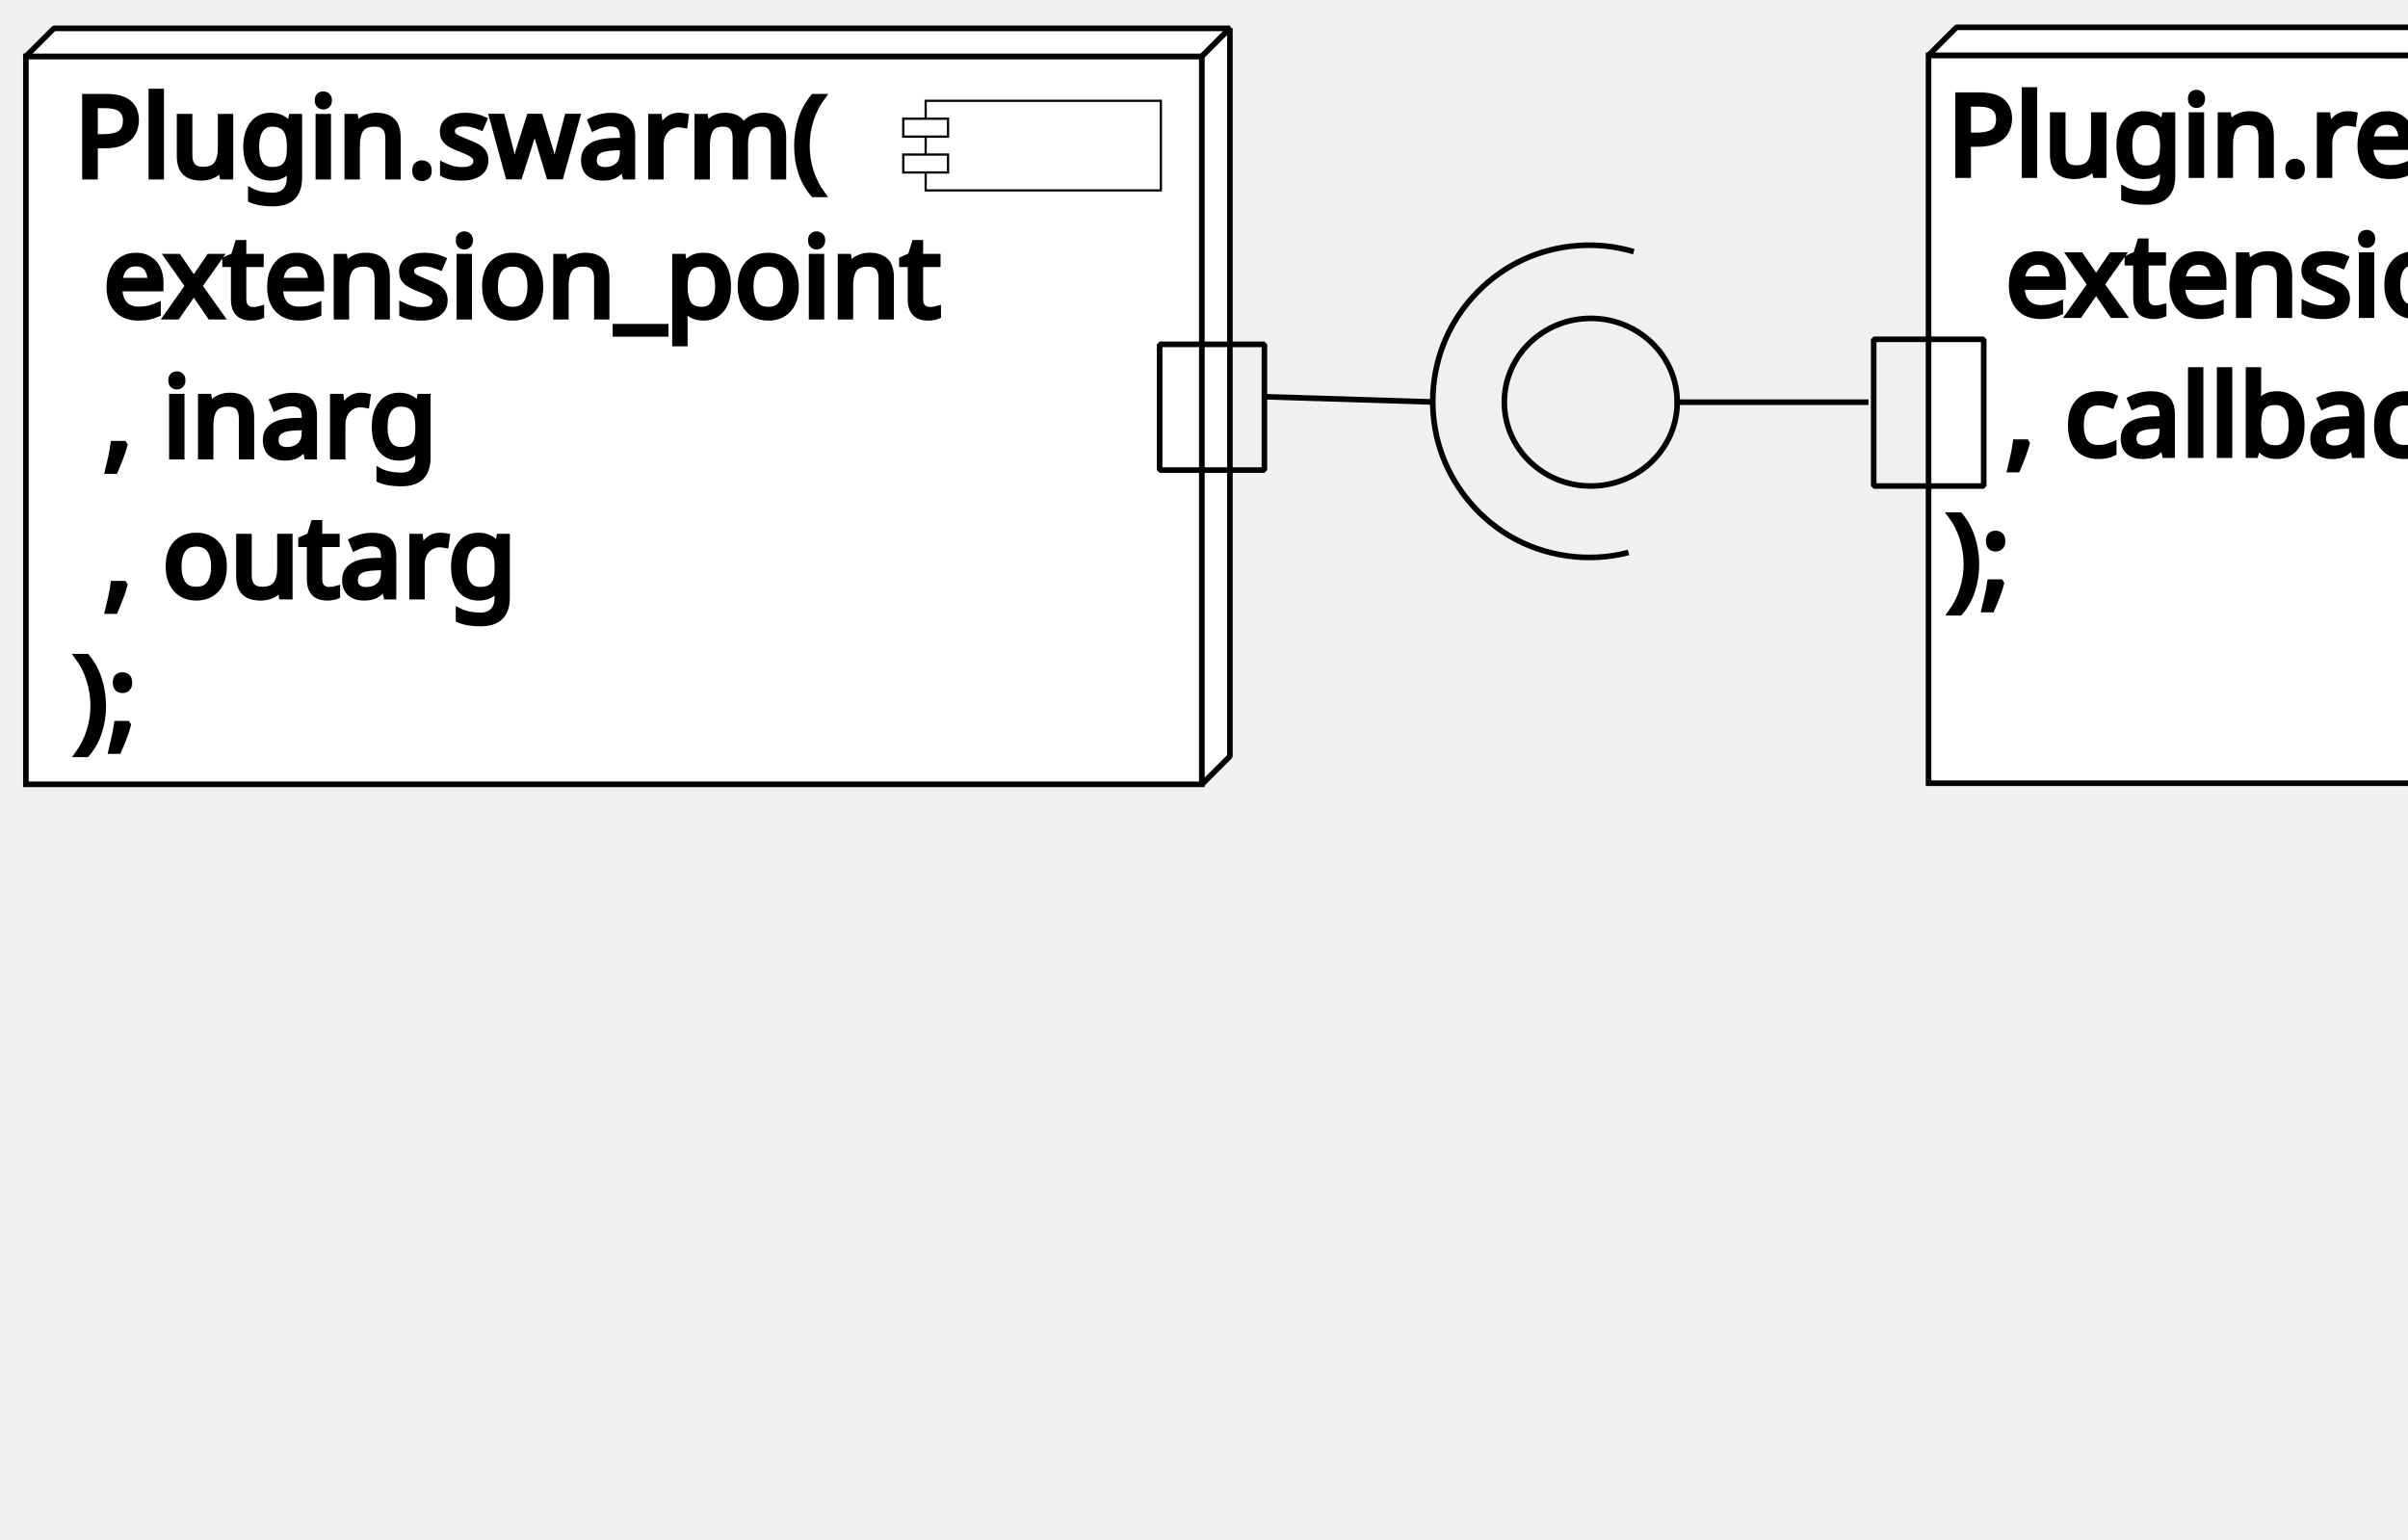
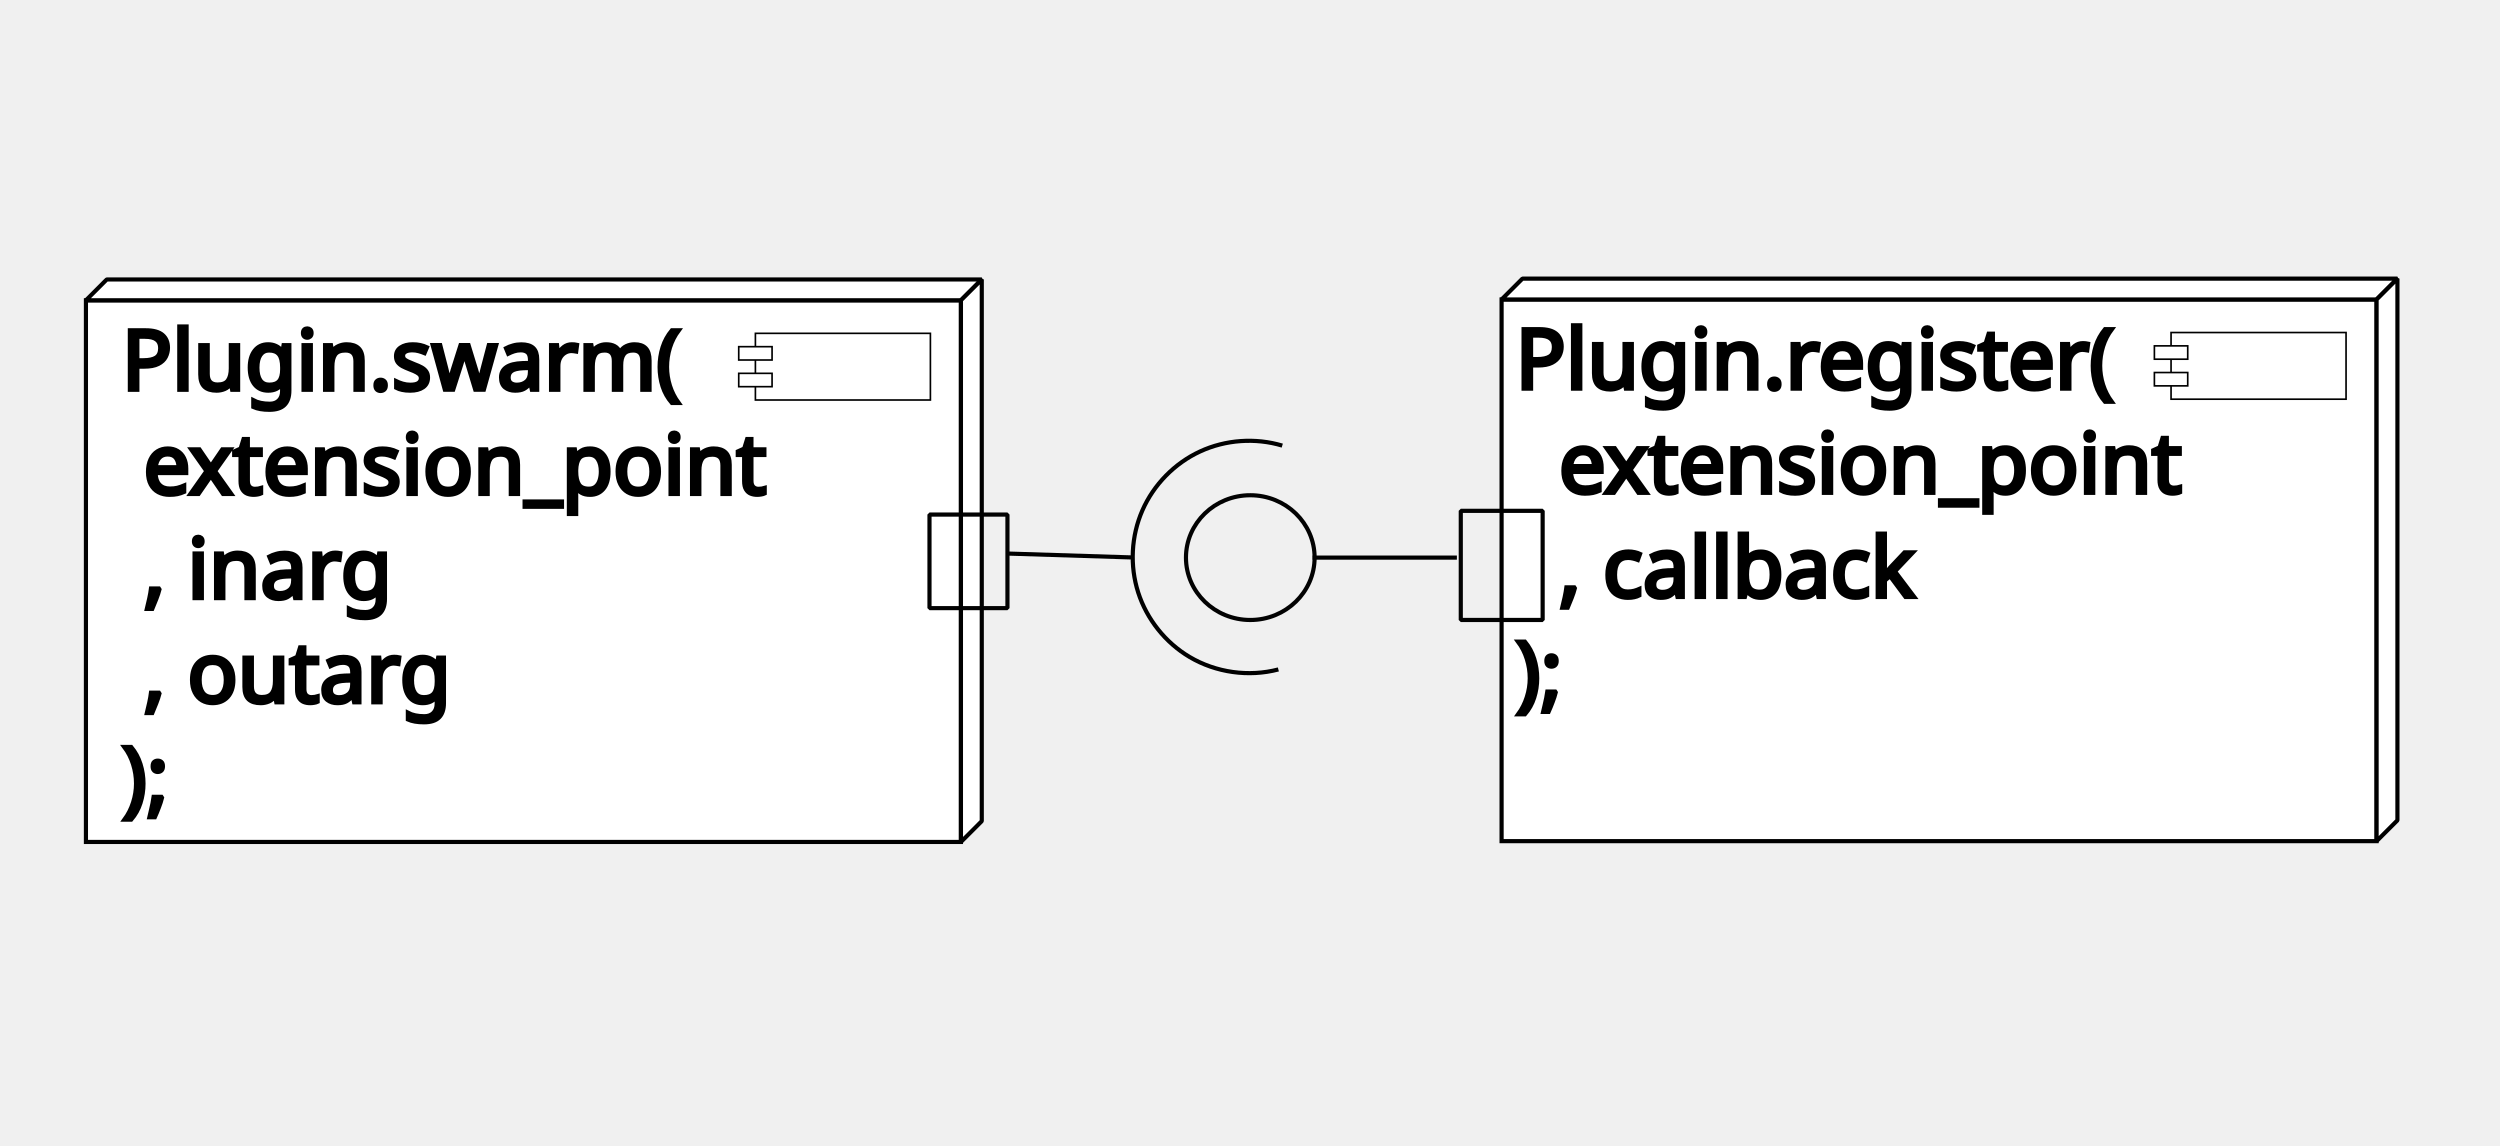
- <svg xmlns="http://www.w3.org/2000/svg" viewBox="165 100 430 275" id="svg4022" version="1.1" width="100%" height="100%">
+ <svg xmlns="http://www.w3.org/2000/svg" viewBox="165 100 600 275" id="svg4022" version="1.1" width="100%" height="100%" style="stroke:#000000">
  <defs id="defs4148">
    </defs>
  <style type="text/css" id="style4024">
* {
	stroke: black;
}

text {
	fill: black;
	stroke: none;
	font-size: 10px;
	font-family: sans-serif;
}

rect, ellipse {
	fill: white;
}

polygon {
	stroke-miterlimit: 1;
	fill: white;
}
</style>
-   <text xml:space="preserve" style="font-size:40px;font-style:normal;font-weight:normal;line-height:125%;letter-spacing:0px;word-spacing:0px;fill:#000000;fill-opacity:1;stroke:none;font-family:Sans;-inkscape-font-specification:Sans" x="-139.398" y="10.237" id="text4386" transform="translate(165,100)">
-     <tspan id="tspan4388" style="stroke:#000000;font-style:normal;-inkscape-font-specification:Sans" x="-139.398" y="10.237" />
+   <text xml:space="preserve" style="font-size:40px;font-style:normal;font-weight:normal;line-height:125%;letter-spacing:0px;word-spacing:0px;fill:#000000;fill-opacity:1;stroke:none;font-family:Sans;-inkscape-font-specification:Sans" x="25.602" y="110.237" id="text4386">
+     <tspan id="tspan4388" style="font-style:normal;stroke:#000000;-inkscape-font-specification:Sans" x="25.602" y="110.237" />
  </text>
-   <g transform="translate(-437.9228,236.636)" id="g4000-4" style="stroke:#000000">
+   <g transform="translate(-421.9228,298.636)" id="g4000-4" style="stroke:#000000">
    <g style="stroke:#000000" id="g3357-4-8-2-7" transform="translate(401.4435,-266.1836)">
      <rect x="545.861" y="139.422" width="210" height="130" id="rect4044-5-4-2-4-6" style="fill:#ffffff;stroke:#000000" />
      <g style="stroke:#000000" id="g3309-9-3-7-5">
        <g style="stroke:#000000" id="g3301-9-0-7-7">
          <polygon points="590,235 585,240 375,240 380,235 " id="polygon4046-6-2-15-7-7" transform="translate(170.8606,-100.578)" style="fill:#ffffff;stroke:#000000;stroke-miterlimit:1" />
          <polygon points="590,365 585,370 585,240 590,235 " id="polygon4048-6-0-8-5-5" transform="translate(170.8606,-100.578)" style="fill:#ffffff;stroke:#000000;stroke-miterlimit:1" />
        </g>
        <g style="stroke:#000000" transform="matrix(0.4,0,0,0.4,548.5323,95.35455)" id="g4274-8-3-5-4-4-5">
          <rect style="fill:#ffffff;stroke:#000000" x="395" y="130" width="105" height="40" id="rect4090-5-5-8-8-9-4" />
          <rect style="fill:#ffffff;stroke:#000000" x="385" y="138" width="20" height="8" id="rect4092-1-9-4-9-9-1" />
          <rect style="fill:#ffffff;stroke:#000000" x="385" y="154" width="20" height="8" id="rect4094-3-4-9-7-2-7" />
        </g>
      </g>
    </g>
    <g style="stroke:#000000" id="g3266-1-1-6-4-8" transform="matrix(1,0,0,-1,402.0304,141.7902)">
      <rect style="opacity:0.99;fill:none;stroke:#000000;stroke-width:1;stroke-linecap:butt;stroke-linejoin:bevel;stroke-miterlimit:0;stroke-opacity:1;stroke-dasharray:none" id="rect4961-6-9-5-0-2" width="19.647" height="26.196" x="370.48" y="91.631" transform="translate(165,100)" />
      <path transform="translate(190.7278,179.5223)" style="opacity:0.99;fill:none;stroke:#000000;stroke-width:1;stroke-linecap:butt;stroke-linejoin:bevel;stroke-miterlimit:0;stroke-opacity:1;stroke-dasharray:none" id="path4963-2-2-4-4-5-4" d="m 309.669,27.077 c 0,8.267 -6.911,14.969 -15.437,14.969 -8.525,0 -15.437,-6.702 -15.437,-14.969 0,-8.267 6.911,-14.969 15.437,-14.969 8.525,0 15.437,6.702 15.437,14.969 z" />
      <path style="fill:none;stroke:#000000;stroke-width:1px;stroke-linecap:butt;stroke-linejoin:miter;stroke-opacity:1" d="m 334.929,106.6 34.616,0" id="path3128-4-9-9-6-4" transform="translate(165,100)" />
    </g>
  </g>
-   <text xml:space="preserve" style="font-size:40px;font-style:normal;font-weight:normal;line-height:125%;letter-spacing:0px;word-spacing:0px;fill:#000000;fill-opacity:1;stroke:none;font-family:Sans;-inkscape-font-specification:Sans" x="512.723" y="131.277" id="text3369">
-     <tspan id="tspan3371" style="font-size:20px;font-style:normal;font-variant:normal;font-weight:normal;font-stretch:normal;text-align:start;line-height:125%;writing-mode:lr-tb;text-anchor:start;stroke:#000000;font-family:Sans;-inkscape-font-specification:Sans" x="512.723" y="131.277">Plugin.register(</tspan>
-     <tspan style="font-size:20px;font-style:normal;font-variant:normal;font-weight:normal;font-stretch:normal;text-align:start;line-height:125%;writing-mode:lr-tb;text-anchor:start;stroke:#000000;font-family:Sans;-inkscape-font-specification:Sans" x="512.723" y="156.277" id="tspan3373">  extension_point</tspan>
-     <tspan style="font-size:20px;font-style:normal;font-variant:normal;font-weight:normal;font-stretch:normal;text-align:start;line-height:125%;writing-mode:lr-tb;text-anchor:start;stroke:#000000;font-family:Sans;-inkscape-font-specification:Sans" x="512.723" y="181.277" id="tspan3375">  , callback</tspan>
-     <tspan style="font-size:20px;font-style:normal;font-variant:normal;font-weight:normal;font-stretch:normal;text-align:start;line-height:125%;writing-mode:lr-tb;text-anchor:start;stroke:#000000;font-family:Sans;-inkscape-font-specification:Sans" x="512.723" y="206.277" id="tspan3377">);</tspan>
+   <text xml:space="preserve" style="font-size:40px;font-style:normal;font-weight:normal;line-height:125%;letter-spacing:0px;word-spacing:0px;fill:#000000;fill-opacity:1;stroke:none;font-family:Sans;-inkscape-font-specification:Sans" x="528.723" y="193.277" id="text3369">
+     <tspan id="tspan3371" style="font-size:20px;font-style:normal;font-variant:normal;font-weight:normal;font-stretch:normal;text-align:start;line-height:125%;writing-mode:lr-tb;text-anchor:start;stroke:#000000;font-family:Sans;-inkscape-font-specification:Sans" x="528.723" y="193.277">Plugin.register(</tspan>
+     <tspan style="font-size:20px;font-style:normal;font-variant:normal;font-weight:normal;font-stretch:normal;text-align:start;line-height:125%;writing-mode:lr-tb;text-anchor:start;stroke:#000000;font-family:Sans;-inkscape-font-specification:Sans" x="528.723" y="218.277" id="tspan3373">  extension_point</tspan>
+     <tspan style="font-size:20px;font-style:normal;font-variant:normal;font-weight:normal;font-stretch:normal;text-align:start;line-height:125%;writing-mode:lr-tb;text-anchor:start;stroke:#000000;font-family:Sans;-inkscape-font-specification:Sans" x="528.723" y="243.277" id="tspan3375">  , callback</tspan>
+     <tspan style="font-size:20px;font-style:normal;font-variant:normal;font-weight:normal;font-stretch:normal;text-align:start;line-height:125%;writing-mode:lr-tb;text-anchor:start;stroke:#000000;font-family:Sans;-inkscape-font-specification:Sans" x="528.723" y="268.277" id="tspan3377">);</tspan>
  </text>
-   <g transform="translate(-196.8031,449.8462)" id="g5150" style="stroke:#000000">
+   <g transform="translate(-180.8031,511.8462)" id="g5150" style="stroke:#000000">
    <g style="stroke:#000000" id="g3357-4-8-0-0" transform="translate(-179.4336,-479.199)">
      <rect x="545.861" y="139.422" width="210" height="130" id="rect4044-5-4-2-2-2" style="fill:#ffffff;stroke:#000000" />
      <g style="stroke:#000000" id="g3309-9-3-8-5">
        <g style="stroke:#000000" id="g3301-9-0-9-7">
          <polygon points="375,240 380,235 590,235 585,240 " id="polygon4046-6-2-15-5-3" transform="translate(170.8606,-100.578)" style="fill:#ffffff;stroke:#000000;stroke-miterlimit:1" />
          <polygon points="585,240 590,235 590,365 585,370 " id="polygon4048-6-0-8-4-0" transform="translate(170.8606,-100.578)" style="fill:#ffffff;stroke:#000000;stroke-miterlimit:1" />
        </g>
        <g style="stroke:#000000" transform="matrix(0.4,0,0,0.4,548.5323,95.35455)" id="g4274-8-3-5-4-5-9">
          <rect style="fill:#ffffff;stroke:#000000" x="395" y="130" width="105" height="40" id="rect4090-5-5-8-8-7-5" />
          <rect style="fill:#ffffff;stroke:#000000" x="385" y="138" width="20" height="8" id="rect4092-1-9-4-9-9-10" />
          <rect style="fill:#ffffff;stroke:#000000" x="385" y="154" width="20" height="8" id="rect4094-3-4-9-7-0-6" />
        </g>
      </g>
    </g>
    <g style="stroke:#000000" id="g3195-4-2-9" transform="matrix(-1,0,0,1,1124.943,-323.7427)">
      <rect style="opacity:0.99;fill:none;stroke:#000000;stroke-width:1;stroke-linecap:butt;stroke-linejoin:bevel;stroke-miterlimit:0;stroke-opacity:1;stroke-dasharray:none" id="rect4959-8-0-7" width="18.711" height="22.453" x="372.352" y="-64.607" transform="translate(165,100)" />
      <path style="fill:none;stroke:#000000;stroke-width:1px;stroke-linecap:butt;stroke-linejoin:miter;stroke-opacity:1" d="m 471.395,18.843 c 6.453,-1.933 13.606,-1.424 19.721,1.404 6.114,2.828 11.134,7.949 13.84,14.118 2.705,6.169 3.072,13.331 1.011,19.745 -2.062,6.413 -6.533,12.02 -12.326,15.458 -6.333,3.757 -14.185,4.861 -21.308,2.995" id="path4999-4-0-0-3" />
      <path style="fill:none;stroke:#000000;stroke-width:1px;stroke-linecap:butt;stroke-linejoin:miter;stroke-opacity:1" d="m 342.414,-54.316 29.938,-0.936" id="path3124-7-0-7" transform="translate(165,100)" />
    </g>
  </g>
-   <text xml:space="preserve" style="font-size:20px;font-style:normal;font-weight:normal;line-height:125%;letter-spacing:0px;word-spacing:0px;fill:#000000;fill-opacity:1;stroke:none;font-family:Sans;-inkscape-font-specification:Sans" x="178.231" y="131.554" id="text3663">
-     <tspan id="tspan3665" style="font-size:20px;stroke:#000000" x="178.231" y="131.554">Plugin.swarm(</tspan>
-     <tspan style="font-size:20px;stroke:#000000" x="178.231" y="156.554" id="tspan3667"> extension_point</tspan>
-     <tspan style="font-size:20px;stroke:#000000" x="178.231" y="181.554" id="tspan3669"> , inarg</tspan>
-     <tspan style="font-size:20px;stroke:#000000" x="178.231" y="206.554" id="tspan3671"> , outarg</tspan>
-     <tspan style="font-size:20px;stroke:#000000" x="178.231" y="231.554" id="tspan3673">);</tspan>
+   <text xml:space="preserve" style="font-size:20px;font-style:normal;font-weight:normal;line-height:125%;letter-spacing:0px;word-spacing:0px;fill:#000000;fill-opacity:1;stroke:none;font-family:Sans;-inkscape-font-specification:Sans" x="194.231" y="193.554" id="text3663">
+     <tspan id="tspan3665" style="font-size:20px;stroke:#000000" x="194.231" y="193.554">Plugin.swarm(</tspan>
+     <tspan style="font-size:20px;stroke:#000000" x="194.231" y="218.554" id="tspan3667"> extension_point</tspan>
+     <tspan style="font-size:20px;stroke:#000000" x="194.231" y="243.554" id="tspan3669"> , inarg</tspan>
+     <tspan style="font-size:20px;stroke:#000000" x="194.231" y="268.554" id="tspan3671"> , outarg</tspan>
+     <tspan style="font-size:20px;stroke:#000000" x="194.231" y="293.554" id="tspan3673">);</tspan>
  </text>
</svg>
